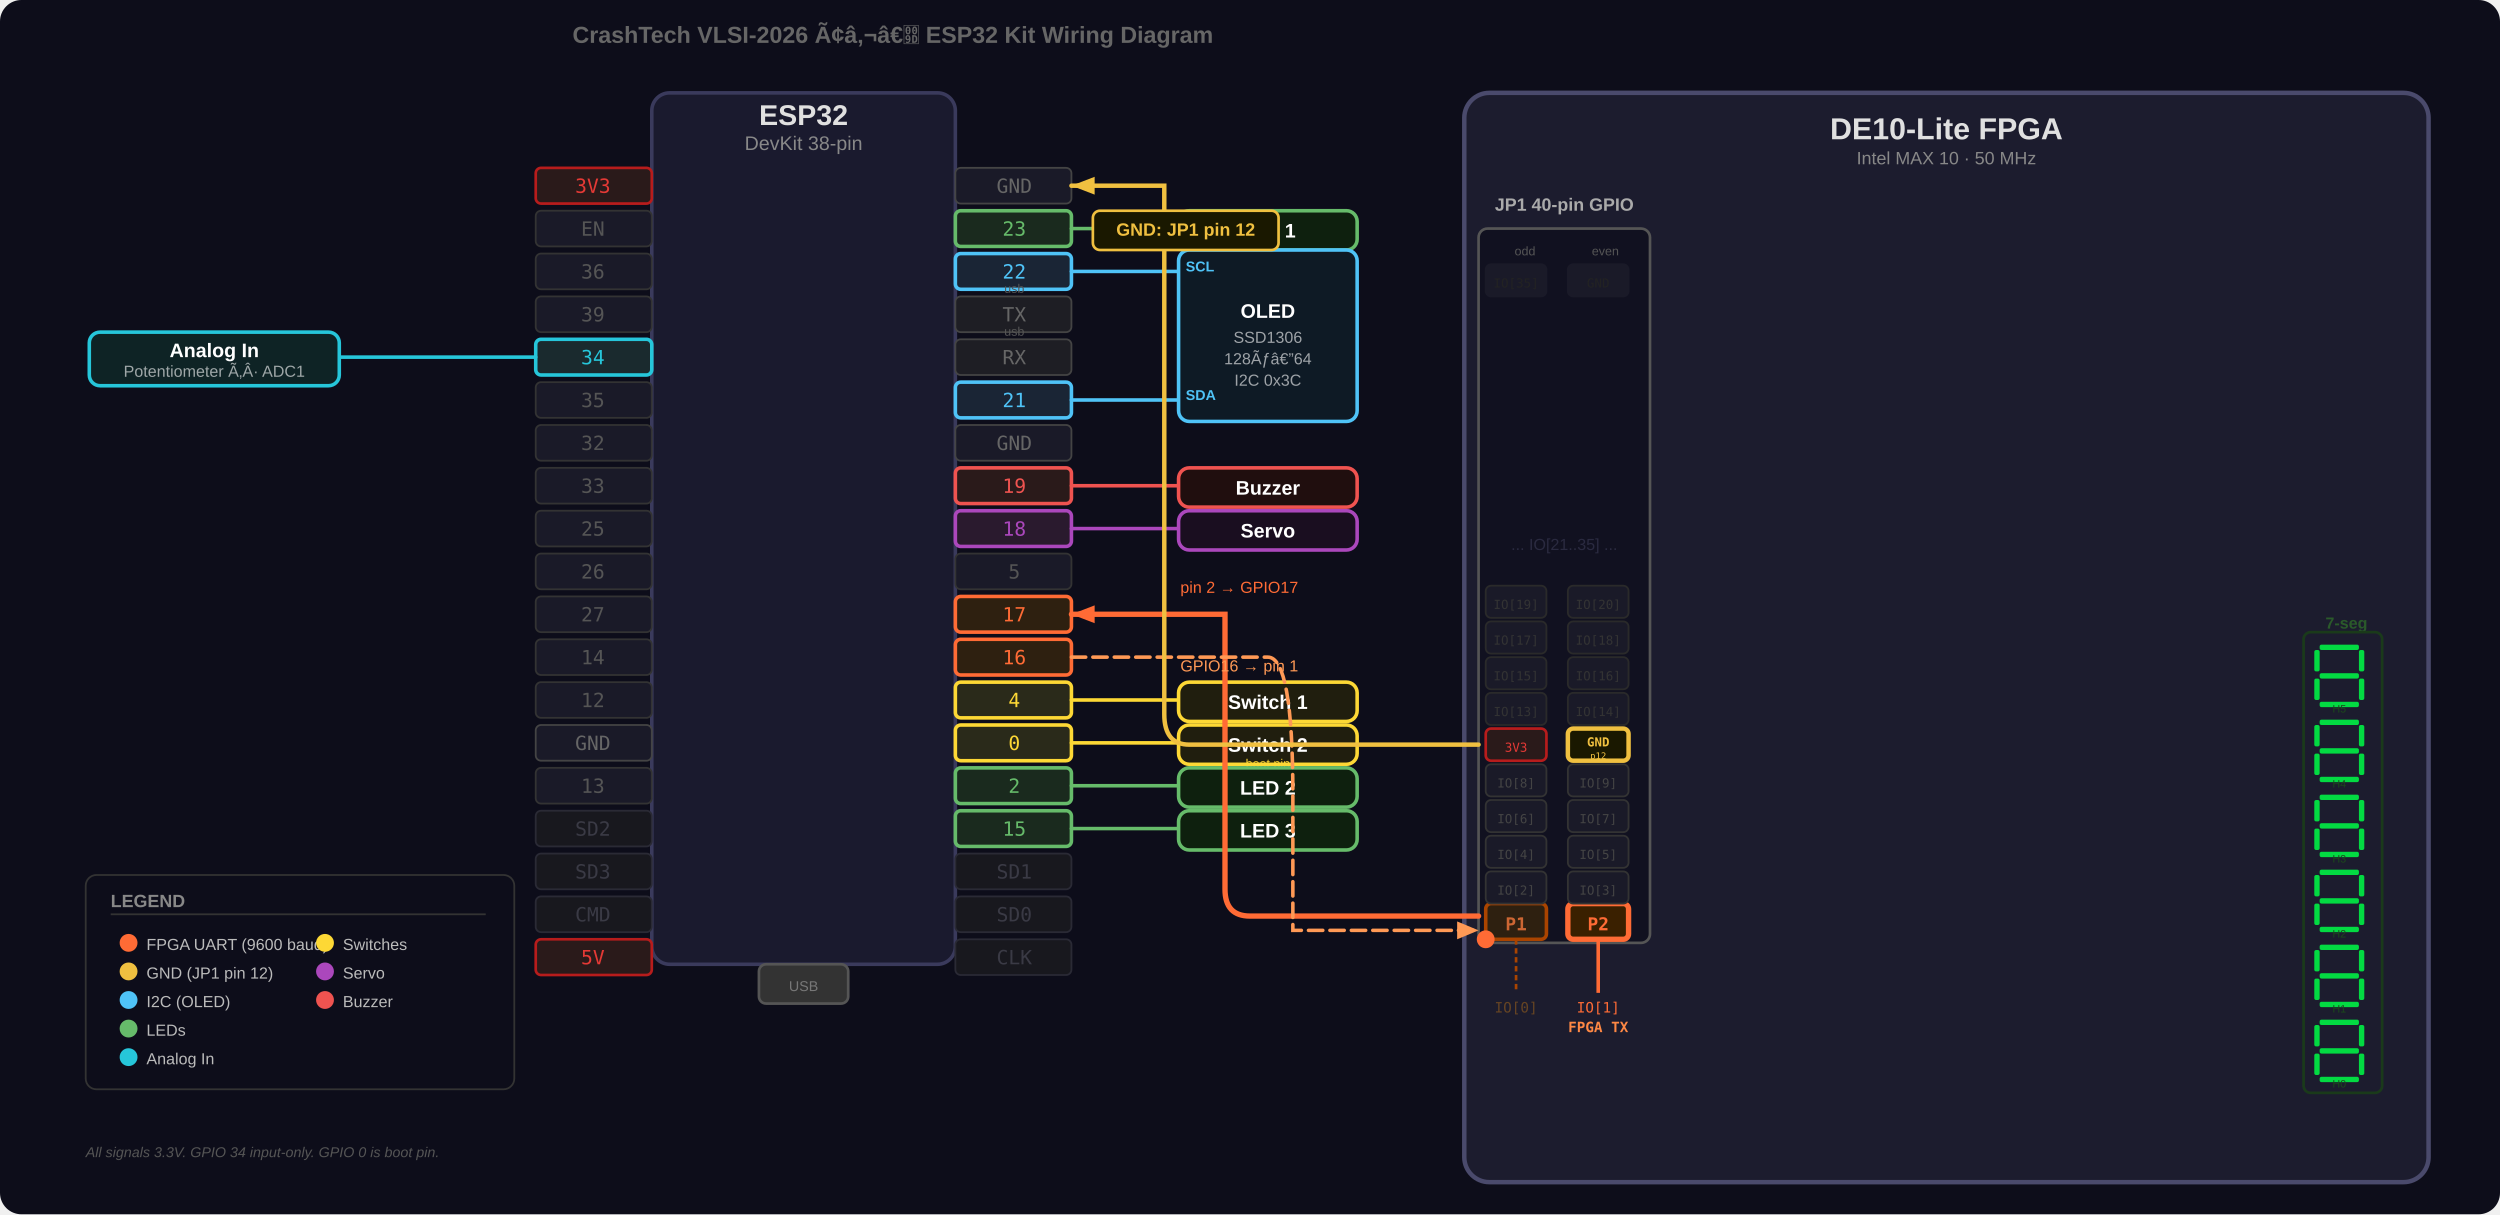
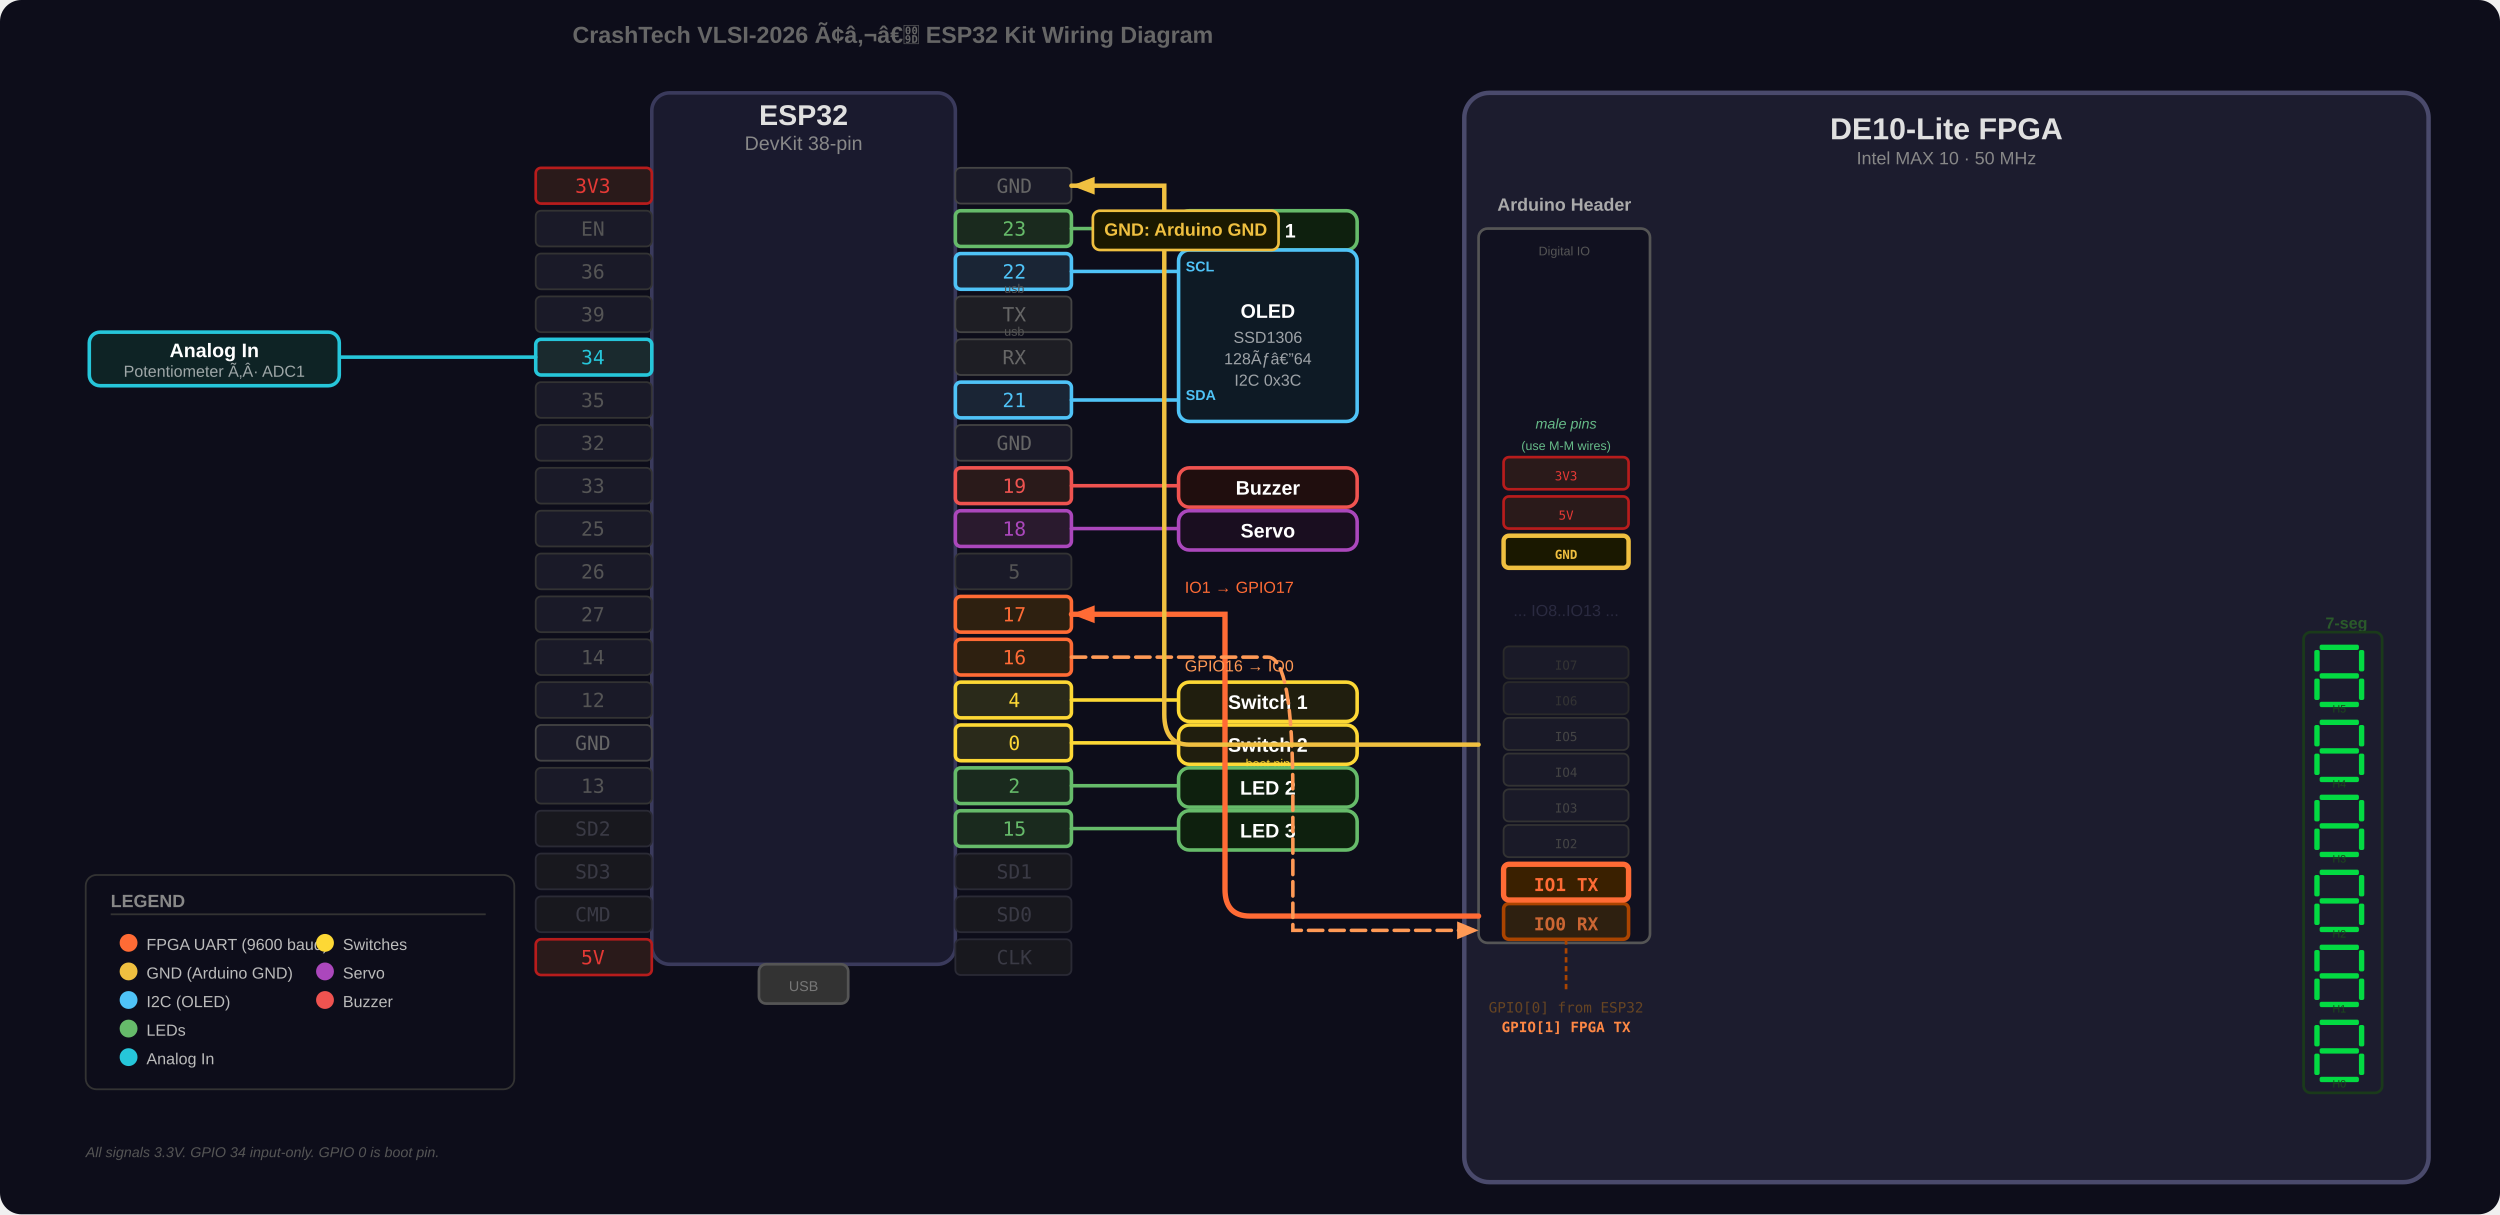
<svg xmlns="http://www.w3.org/2000/svg" viewBox="0 0 1400 680" width="1400" height="680" font-family="'Segoe UI', Arial, sans-serif">
  <defs>
    <style>
      .pu { fill: #1a1a28; stroke: #333; stroke-width: 1; rx: 3; }
      .pt { font-size: 11px; font-family: 'Fira Code','Cascadia Code', monospace; text-anchor: middle; }
      .pw { fill: none; stroke-width: 2; stroke-linecap: round; }
      .pb { rx: 6; stroke-width: 2; }
      .pl { fill: #fff; font-size: 11px; font-weight: 600; text-anchor: middle; }
      .ps { fill: rgba(255,255,255,0.6); font-size: 9px; text-anchor: middle; }
    </style>
  </defs>
  <rect width="1400" height="680" fill="#0d0d1a" rx="12" />
  <text fill="#666" font-size="13" font-weight="600" x="500" y="24" text-anchor="middle">CrashTech VLSI-2026 Ã¢â‚¬â€ ESP32 Kit Wiring Diagram</text>
  <rect x="365" y="52" width="170" height="488" fill="#1a1a2e" stroke="#3a3a5c" stroke-width="2" rx="10" />
  <text fill="#e0e0e0" font-size="16" font-weight="700" text-anchor="middle" x="450" y="70">ESP32</text>
  <text fill="#888" font-size="11" text-anchor="middle" x="450" y="84">DevKit 38-pin</text>
  <rect x="425" y="540" width="50" height="22" fill="#333" stroke="#555" stroke-width="1.5" rx="4" />
  <text fill="#777" font-size="8" text-anchor="middle" x="450" y="555">USB</text>
  <rect x="300" y="94" width="65" height="20" fill="#2a1a1a" stroke="#b71c1c" stroke-width="1.5" rx="3" />
  <text class="pt" x="332" y="108" fill="#e53935">3V3</text>
  <rect class="pu" x="300" y="118" width="65" height="20" />
  <text class="pt" x="332" y="132" fill="#555">EN</text>
  <rect class="pu" x="300" y="142" width="65" height="20" />
  <text class="pt" x="332" y="156" fill="#555">36</text>
  <rect class="pu" x="300" y="166" width="65" height="20" />
  <text class="pt" x="332" y="180" fill="#555">39</text>
  <rect x="300" y="190" width="65" height="20" fill="#1a2a2e" stroke="#26c6da" stroke-width="2" rx="3" />
  <text class="pt" x="332" y="204" fill="#26c6da">34</text>
  <rect class="pu" x="300" y="214" width="65" height="20" />
  <text class="pt" x="332" y="228" fill="#555">35</text>
  <rect class="pu" x="300" y="238" width="65" height="20" />
  <text class="pt" x="332" y="252" fill="#555">32</text>
  <rect class="pu" x="300" y="262" width="65" height="20" />
  <text class="pt" x="332" y="276" fill="#555">33</text>
  <rect class="pu" x="300" y="286" width="65" height="20" />
  <text class="pt" x="332" y="300" fill="#555">25</text>
  <rect class="pu" x="300" y="310" width="65" height="20" />
  <text class="pt" x="332" y="324" fill="#555">26</text>
  <rect class="pu" x="300" y="334" width="65" height="20" />
  <text class="pt" x="332" y="348" fill="#555">27</text>
  <rect class="pu" x="300" y="358" width="65" height="20" />
  <text class="pt" x="332" y="372" fill="#555">14</text>
  <rect class="pu" x="300" y="382" width="65" height="20" />
  <text class="pt" x="332" y="396" fill="#555">12</text>
  <rect x="300" y="406" width="65" height="20" fill="#1a1a28" stroke="#444" stroke-width="1" rx="3" />
  <text class="pt" x="332" y="420" fill="#666">GND</text>
  <rect class="pu" x="300" y="430" width="65" height="20" />
  <text class="pt" x="332" y="444" fill="#555">13</text>
  <rect x="300" y="454" width="65" height="20" fill="#18181e" stroke="#2a2a35" stroke-width="1" rx="3" />
  <text class="pt" x="332" y="468" fill="#3a3a45">SD2</text>
  <rect x="300" y="478" width="65" height="20" fill="#18181e" stroke="#2a2a35" stroke-width="1" rx="3" />
  <text class="pt" x="332" y="492" fill="#3a3a45">SD3</text>
  <rect x="300" y="502" width="65" height="20" fill="#18181e" stroke="#2a2a35" stroke-width="1" rx="3" />
  <text class="pt" x="332" y="516" fill="#3a3a45">CMD</text>
  <rect x="300" y="526" width="65" height="20" fill="#2a1a1a" stroke="#b71c1c" stroke-width="1.5" rx="3" />
  <text class="pt" x="332" y="540" fill="#e53935">5V</text>
  <rect x="535" y="94" width="65" height="20" fill="#1a1a28" stroke="#444" stroke-width="1" rx="3" />
  <text class="pt" x="568" y="108" fill="#666">GND</text>
  <rect x="535" y="118" width="65" height="20" fill="#1a2a1e" stroke="#66bb6a" stroke-width="2" rx="3" />
  <text class="pt" x="568" y="132" fill="#66bb6a">23</text>
  <rect x="535" y="142" width="65" height="20" fill="#1a2535" stroke="#4fc3f7" stroke-width="2" rx="3" />
  <text class="pt" x="568" y="156" fill="#4fc3f7">22</text>
  <rect x="535" y="166" width="65" height="20" fill="#1e1e24" stroke="#444" stroke-width="1" rx="3" />
  <text class="pt" x="568" y="180" fill="#666">TX</text>
  <text font-size="7" fill="#555" x="568" y="164" text-anchor="middle">usb</text>
  <rect x="535" y="190" width="65" height="20" fill="#1e1e24" stroke="#444" stroke-width="1" rx="3" />
  <text class="pt" x="568" y="204" fill="#666">RX</text>
  <text font-size="7" fill="#555" x="568" y="188" text-anchor="middle">usb</text>
  <rect x="535" y="214" width="65" height="20" fill="#1a2535" stroke="#4fc3f7" stroke-width="2" rx="3" />
  <text class="pt" x="568" y="228" fill="#4fc3f7">21</text>
  <rect x="535" y="238" width="65" height="20" fill="#1a1a28" stroke="#444" stroke-width="1" rx="3" />
  <text class="pt" x="568" y="252" fill="#666">GND</text>
  <rect x="535" y="262" width="65" height="20" fill="#2a1a1a" stroke="#ef5350" stroke-width="2" rx="3" />
  <text class="pt" x="568" y="276" fill="#ef5350">19</text>
  <rect x="535" y="286" width="65" height="20" fill="#2a1a2e" stroke="#ab47bc" stroke-width="2" rx="3" />
  <text class="pt" x="568" y="300" fill="#ab47bc">18</text>
  <rect class="pu" x="535" y="310" width="65" height="20" />
  <text class="pt" x="568" y="324" fill="#555">5</text>
  <rect x="535" y="334" width="65" height="20" fill="#2e2010" stroke="#ff6b35" stroke-width="2" rx="3" />
  <text class="pt" x="568" y="348" fill="#ff6b35">17</text>
  <rect x="535" y="358" width="65" height="20" fill="#2e2010" stroke="#ff6b35" stroke-width="2" rx="3" />
  <text class="pt" x="568" y="372" fill="#ff6b35">16</text>
  <rect x="535" y="382" width="65" height="20" fill="#2a2a1a" stroke="#fdd835" stroke-width="2" rx="3" />
  <text class="pt" x="568" y="396" fill="#fdd835">4</text>
  <rect x="535" y="406" width="65" height="20" fill="#2a2a1a" stroke="#fdd835" stroke-width="2" rx="3" />
  <text class="pt" x="568" y="420" fill="#fdd835">0</text>
  <rect x="535" y="430" width="65" height="20" fill="#1a2a1e" stroke="#66bb6a" stroke-width="2" rx="3" />
  <text class="pt" x="568" y="444" fill="#66bb6a">2</text>
  <rect x="535" y="454" width="65" height="20" fill="#1a2a1e" stroke="#66bb6a" stroke-width="2" rx="3" />
  <text class="pt" x="568" y="468" fill="#66bb6a">15</text>
  <rect x="535" y="478" width="65" height="20" fill="#18181e" stroke="#2a2a35" stroke-width="1" rx="3" />
  <text class="pt" x="568" y="492" fill="#3a3a45">SD1</text>
  <rect x="535" y="502" width="65" height="20" fill="#18181e" stroke="#2a2a35" stroke-width="1" rx="3" />
  <text class="pt" x="568" y="516" fill="#3a3a45">SD0</text>
  <rect x="535" y="526" width="65" height="20" fill="#18181e" stroke="#2a2a35" stroke-width="1" rx="3" />
  <text class="pt" x="568" y="540" fill="#3a3a45">CLK</text>
  <line class="pw" x1="300" y1="200" x2="190" y2="200" stroke="#26c6da" />
  <rect class="pb" x="50" y="186" width="140" height="30" fill="#0e2325" stroke="#26c6da" />
  <text class="pl" x="120" y="200" fill="#26c6da">Analog In</text>
  <text class="ps" x="120" y="211">Potentiometer Ã‚Â· ADC1</text>
  <line class="pw" x1="600" y1="128" x2="660" y2="128" stroke="#66bb6a" />
  <rect class="pb" x="660" y="118" width="100" height="22" fill="#0e200e" stroke="#66bb6a" />
  <text class="pl" x="710" y="133" fill="#66bb6a">LED 1</text>
  <line class="pw" x1="600" y1="152" x2="660" y2="152" stroke="#4fc3f7" />
  <line class="pw" x1="600" y1="224" x2="660" y2="224" stroke="#4fc3f7" />
  <rect class="pb" x="660" y="140" width="100" height="96" fill="#0e1a25" stroke="#4fc3f7" />
  <text fill="#4fc3f7" font-size="8" font-weight="600" x="664" y="152">SCL</text>
  <text fill="#4fc3f7" font-size="8" font-weight="600" x="664" y="224">SDA</text>
  <text class="pl" x="710" y="178">OLED</text>
  <text class="ps" x="710" y="192">SSD1306</text>
  <text class="ps" x="710" y="204">128Ãƒâ€”64</text>
  <text class="ps" x="710" y="216">I2C 0x3C</text>
  <line class="pw" x1="600" y1="272" x2="660" y2="272" stroke="#ef5350" />
  <rect class="pb" x="660" y="262" width="100" height="22" fill="#200e0e" stroke="#ef5350" />
  <text class="pl" x="710" y="277" fill="#ef5350">Buzzer</text>
  <line class="pw" x1="600" y1="296" x2="660" y2="296" stroke="#ab47bc" />
  <rect class="pb" x="660" y="286" width="100" height="22" fill="#1a0e20" stroke="#ab47bc" />
  <text class="pl" x="710" y="301" fill="#ab47bc">Servo</text>
  <line class="pw" x1="600" y1="392" x2="660" y2="392" stroke="#fdd835" />
  <rect class="pb" x="660" y="382" width="100" height="22" fill="#201e0e" stroke="#fdd835" />
  <text class="pl" x="710" y="397" fill="#fdd835">Switch 1</text>
  <line class="pw" x1="600" y1="416" x2="660" y2="416" stroke="#fdd835" />
  <rect class="pb" x="660" y="406" width="100" height="22" fill="#201e0e" stroke="#fdd835" />
  <text class="pl" x="710" y="421" fill="#fdd835">Switch 2</text>
  <text fill="#fdd835" font-size="7" text-anchor="middle" x="710" y="430">boot pin</text>
  <line class="pw" x1="600" y1="440" x2="660" y2="440" stroke="#66bb6a" />
  <rect class="pb" x="660" y="430" width="100" height="22" fill="#0e200e" stroke="#66bb6a" />
  <text class="pl" x="710" y="445" fill="#66bb6a">LED 2</text>
  <line class="pw" x1="600" y1="464" x2="660" y2="464" stroke="#66bb6a" />
  <rect class="pb" x="660" y="454" width="100" height="22" fill="#0e200e" stroke="#66bb6a" />
  <text class="pl" x="710" y="469" fill="#66bb6a">LED 3</text>
  <rect x="820" y="52" width="540" height="610" fill="#1c1c2e" stroke="#4a4a6c" stroke-width="2.5" rx="14" />
  <text fill="#e0e0e0" font-size="17" font-weight="700" text-anchor="middle" x="1090" y="78">DE10-Lite FPGA</text>
  <text fill="#888" font-size="10" text-anchor="middle" x="1090" y="92">Intel MAX 10 · 50 MHz</text>
  <rect x="828" y="128" width="96" height="400" fill="#111120" stroke="#555" stroke-width="1.5" rx="5" />
-   <text fill="#aaa" font-size="10" font-weight="700" text-anchor="middle" x="876" y="118">JP1  40-pin GPIO</text>
-   <text fill="#555" font-size="7" text-anchor="middle" x="854" y="143">odd</text>
-   <text fill="#555" font-size="7" text-anchor="middle" x="899" y="143">even</text>
-   <rect x="832" y="506" width="34" height="20" fill="#2e2010" stroke="#aa4400" stroke-width="2" rx="3" />
-   <text font-size="10" font-family="monospace" text-anchor="middle" font-weight="bold" x="849" y="521" fill="#cc6633">P1</text>
-   <rect x="878" y="506" width="34" height="20" fill="#3a2000" stroke="#ff6b35" stroke-width="3" rx="3" />
-   <text font-size="10" font-family="monospace" text-anchor="middle" font-weight="bold" x="895" y="521" fill="#ff6b35">P2</text>
-   <line x1="849" y1="526" x2="849" y2="556" stroke="#aa4400" stroke-width="1.5" stroke-dasharray="3,2" />
-   <line x1="895" y1="526" x2="895" y2="556" stroke="#ff6b35" stroke-width="2" />
-   <text font-size="8" font-family="monospace" text-anchor="middle" x="849" y="567" fill="#664422">IO[0]</text>
-   <text font-size="8" font-family="monospace" text-anchor="middle" x="895" y="567" fill="#ff6b35">IO[1]</text>
-   <text font-size="8" font-family="monospace" text-anchor="middle" font-weight="bold" x="895" y="578" fill="#ff8844">FPGA TX</text>
-   <circle cx="832" cy="526" r="5" fill="#ff6b35" />
-   <rect x="832" y="488" width="34" height="18" fill="#1a1a28" stroke="#333" rx="3" />
-   <text font-size="7" font-family="monospace" text-anchor="middle" x="849" y="501" fill="#444">IO[2]</text>
-   <rect x="878" y="488" width="34" height="18" fill="#1a1a28" stroke="#333" rx="3" />
-   <text font-size="7" font-family="monospace" text-anchor="middle" x="895" y="501" fill="#444">IO[3]</text>
-   <rect x="832" y="468" width="34" height="18" fill="#1a1a28" stroke="#333" rx="3" />
-   <text font-size="7" font-family="monospace" text-anchor="middle" x="849" y="481" fill="#444">IO[4]</text>
-   <rect x="878" y="468" width="34" height="18" fill="#1a1a28" stroke="#333" rx="3" />
-   <text font-size="7" font-family="monospace" text-anchor="middle" x="895" y="481" fill="#444">IO[5]</text>
-   <rect x="832" y="448" width="34" height="18" fill="#1a1a28" stroke="#333" rx="3" />
-   <text font-size="7" font-family="monospace" text-anchor="middle" x="849" y="461" fill="#444">IO[6]</text>
-   <rect x="878" y="448" width="34" height="18" fill="#1a1a28" stroke="#333" rx="3" />
-   <text font-size="7" font-family="monospace" text-anchor="middle" x="895" y="461" fill="#444">IO[7]</text>
-   <rect x="832" y="428" width="34" height="18" fill="#1a1a28" stroke="#333" rx="3" />
-   <text font-size="7" font-family="monospace" text-anchor="middle" x="849" y="441" fill="#444">IO[8]</text>
-   <rect x="878" y="428" width="34" height="18" fill="#1a1a28" stroke="#333" rx="3" />
-   <text font-size="7" font-family="monospace" text-anchor="middle" x="895" y="441" fill="#444">IO[9]</text>
-   <rect x="832" y="408" width="34" height="18" fill="#2a1a1a" stroke="#b71c1c" stroke-width="1.5" rx="3" />
-   <text font-size="7" font-family="monospace" text-anchor="middle" x="849" y="421" fill="#e53935">3V3</text>
-   <rect x="878" y="408" width="34" height="18" fill="#1a1800" stroke="#f0c040" stroke-width="2.5" rx="3" />
-   <text font-size="7" font-family="monospace" text-anchor="middle" font-weight="bold" x="895" y="418" fill="#f0c040">GND</text>
-   <text font-size="5" font-family="monospace" text-anchor="middle" x="895" y="425" fill="#f0c040">p12</text>
-   <rect x="832" y="388" width="34" height="18" fill="#1a1a28" stroke="#2a2a2a" rx="3" />
-   <text font-size="7" font-family="monospace" text-anchor="middle" x="849" y="401" fill="#333">IO[13]</text>
-   <rect x="878" y="388" width="34" height="18" fill="#1a1a28" stroke="#2a2a2a" rx="3" />
-   <text font-size="7" font-family="monospace" text-anchor="middle" x="895" y="401" fill="#333">IO[14]</text>
-   <rect x="832" y="368" width="34" height="18" fill="#1a1a28" stroke="#2a2a2a" rx="3" />
-   <text font-size="7" font-family="monospace" text-anchor="middle" x="849" y="381" fill="#333">IO[15]</text>
-   <rect x="878" y="368" width="34" height="18" fill="#1a1a28" stroke="#2a2a2a" rx="3" />
-   <text font-size="7" font-family="monospace" text-anchor="middle" x="895" y="381" fill="#333">IO[16]</text>
-   <rect x="832" y="348" width="34" height="18" fill="#1a1a28" stroke="#2a2a2a" rx="3" />
-   <text font-size="7" font-family="monospace" text-anchor="middle" x="849" y="361" fill="#333">IO[17]</text>
-   <rect x="878" y="348" width="34" height="18" fill="#1a1a28" stroke="#2a2a2a" rx="3" />
-   <text font-size="7" font-family="monospace" text-anchor="middle" x="895" y="361" fill="#333">IO[18]</text>
-   <rect x="832" y="328" width="34" height="18" fill="#1a1a28" stroke="#2a2a2a" rx="3" />
-   <text font-size="7" font-family="monospace" text-anchor="middle" x="849" y="341" fill="#333">IO[19]</text>
-   <rect x="878" y="328" width="34" height="18" fill="#1a1a28" stroke="#2a2a2a" rx="3" />
-   <text font-size="7" font-family="monospace" text-anchor="middle" x="895" y="341" fill="#333">IO[20]</text>
-   <text font-size="9" text-anchor="middle" x="876" y="308" fill="#2a2a40">... IO[21..35] ...</text>
-   <rect x="832" y="148" width="34" height="18" fill="#1a1a28" stroke="#1a1a28" rx="3" />
-   <text font-size="7" font-family="monospace" text-anchor="middle" x="849" y="161" fill="#222">IO[35]</text>
-   <rect x="878" y="148" width="34" height="18" fill="#1a1a28" stroke="#1a1a28" rx="3" />
-   <text font-size="7" font-family="monospace" text-anchor="middle" x="895" y="161" fill="#222">GND</text>
+   <text fill="#aaa" font-size="10" font-weight="700" text-anchor="middle" x="876" y="118">Arduino Header</text>
+   <text fill="#555" font-size="7" text-anchor="middle" x="876" y="143">Digital IO</text>
+   <rect x="842" y="506" width="70" height="20" fill="#2e2010" stroke="#aa4400" stroke-width="2" rx="3" />
+   <text font-size="10" font-family="monospace" text-anchor="middle" font-weight="bold" x="877" y="521" fill="#cc6633">IO0  RX</text>
+   <rect x="842" y="484" width="70" height="20" fill="#3a2000" stroke="#ff6b35" stroke-width="3" rx="3" />
+   <text font-size="10" font-family="monospace" text-anchor="middle" font-weight="bold" x="877" y="499" fill="#ff6b35">IO1  TX</text>
+   <line x1="877" y1="526" x2="877" y2="556" stroke="#aa4400" stroke-width="1.5" stroke-dasharray="3,2" />
+   <text font-size="8" font-family="monospace" text-anchor="middle" x="877" y="567" fill="#664422">GPIO[0] from ESP32</text>
+   <text font-size="8" font-family="monospace" text-anchor="middle" font-weight="bold" x="877" y="578" fill="#ff8844">GPIO[1] FPGA TX</text>
+   <rect x="842" y="462" width="70" height="18" fill="#1a1a28" stroke="#333" rx="3" />
+   <text font-size="7" font-family="monospace" text-anchor="middle" x="877" y="475" fill="#444">IO2</text>
+   <rect x="842" y="442" width="70" height="18" fill="#1a1a28" stroke="#333" rx="3" />
+   <text font-size="7" font-family="monospace" text-anchor="middle" x="877" y="455" fill="#444">IO3</text>
+   <rect x="842" y="422" width="70" height="18" fill="#1a1a28" stroke="#333" rx="3" />
+   <text font-size="7" font-family="monospace" text-anchor="middle" x="877" y="435" fill="#444">IO4</text>
+   <rect x="842" y="402" width="70" height="18" fill="#1a1a28" stroke="#333" rx="3" />
+   <text font-size="7" font-family="monospace" text-anchor="middle" x="877" y="415" fill="#444">IO5</text>
+   <rect x="842" y="382" width="70" height="18" fill="#1a1a28" stroke="#2a2a2a" rx="3" />
+   <text font-size="7" font-family="monospace" text-anchor="middle" x="877" y="395" fill="#333">IO6</text>
+   <rect x="842" y="362" width="70" height="18" fill="#1a1a28" stroke="#2a2a2a" rx="3" />
+   <text font-size="7" font-family="monospace" text-anchor="middle" x="877" y="375" fill="#333">IO7</text>
+   <text font-size="9" text-anchor="middle" x="877" y="345" fill="#2a2a40">... IO8..IO13 ...</text>
+   <rect x="842" y="300" width="70" height="18" fill="#1a1800" stroke="#f0c040" stroke-width="2.5" rx="3" />
+   <text font-size="7" font-family="monospace" text-anchor="middle" font-weight="bold" x="877" y="313" fill="#f0c040">GND</text>
+   <rect x="842" y="278" width="70" height="18" fill="#2a1a1a" stroke="#b71c1c" stroke-width="1.5" rx="3" />
+   <text font-size="7" font-family="monospace" text-anchor="middle" x="877" y="291" fill="#e53935">5V</text>
+   <rect x="842" y="256" width="70" height="18" fill="#2a1a1a" stroke="#b71c1c" stroke-width="1.5" rx="3" />
+   <text font-size="7" font-family="monospace" text-anchor="middle" x="877" y="269" fill="#e53935">3V3</text>
+   <text font-size="8" text-anchor="middle" x="877" y="240" fill="#6b8" font-style="italic">male pins</text>
+   <text font-size="7" text-anchor="middle" x="877" y="252" fill="#6b8">(use M-M wires)</text>
  <text fill="#2a5a2a" font-size="9" font-weight="600" text-anchor="middle" x="1314" y="352">7-seg</text>
  <g fill="#00ee44" stroke="none" opacity="0.9">
    <rect x="1299" y="361" width="22" height="3" rx="1" />
    <rect x="1299" y="377" width="22" height="3" rx="1" />
    <rect x="1299" y="393" width="22" height="3" rx="1" />
    <rect x="1296" y="364" width="3" height="12" rx="1" />
    <rect x="1296" y="380" width="3" height="12" rx="1" />
    <rect x="1321" y="364" width="3" height="12" rx="1" />
    <rect x="1321" y="380" width="3" height="12" rx="1" />
    <rect x="1299" y="403" width="22" height="3" rx="1" />
    <rect x="1299" y="419" width="22" height="3" rx="1" />
    <rect x="1299" y="435" width="22" height="3" rx="1" />
    <rect x="1296" y="406" width="3" height="12" rx="1" />
    <rect x="1296" y="422" width="3" height="12" rx="1" />
    <rect x="1321" y="406" width="3" height="12" rx="1" />
    <rect x="1321" y="422" width="3" height="12" rx="1" />
    <rect x="1299" y="445" width="22" height="3" rx="1" />
    <rect x="1299" y="461" width="22" height="3" rx="1" />
    <rect x="1299" y="477" width="22" height="3" rx="1" />
    <rect x="1296" y="448" width="3" height="12" rx="1" />
    <rect x="1296" y="464" width="3" height="12" rx="1" />
    <rect x="1321" y="448" width="3" height="12" rx="1" />
    <rect x="1321" y="464" width="3" height="12" rx="1" />
    <rect x="1299" y="487" width="22" height="3" rx="1" />
    <rect x="1299" y="503" width="22" height="3" rx="1" />
    <rect x="1299" y="519" width="22" height="3" rx="1" />
    <rect x="1296" y="490" width="3" height="12" rx="1" />
    <rect x="1296" y="506" width="3" height="12" rx="1" />
    <rect x="1321" y="490" width="3" height="12" rx="1" />
    <rect x="1321" y="506" width="3" height="12" rx="1" />
    <rect x="1299" y="529" width="22" height="3" rx="1" />
    <rect x="1299" y="545" width="22" height="3" rx="1" />
    <rect x="1299" y="561" width="22" height="3" rx="1" />
    <rect x="1296" y="532" width="3" height="12" rx="1" />
    <rect x="1296" y="548" width="3" height="12" rx="1" />
    <rect x="1321" y="532" width="3" height="12" rx="1" />
    <rect x="1321" y="548" width="3" height="12" rx="1" />
    <rect x="1299" y="571" width="22" height="3" rx="1" />
    <rect x="1299" y="587" width="22" height="3" rx="1" />
    <rect x="1299" y="603" width="22" height="3" rx="1" />
    <rect x="1296" y="574" width="3" height="12" rx="1" />
    <rect x="1296" y="590" width="3" height="12" rx="1" />
    <rect x="1321" y="574" width="3" height="12" rx="1" />
    <rect x="1321" y="590" width="3" height="12" rx="1" />
  </g>
  <text fill="#1a4a1a" font-size="6" text-anchor="middle" x="1310" y="399">H5</text>
  <text fill="#1a4a1a" font-size="6" text-anchor="middle" x="1310" y="441">H4</text>
  <text fill="#1a4a1a" font-size="6" text-anchor="middle" x="1310" y="483">H3</text>
  <text fill="#1a4a1a" font-size="6" text-anchor="middle" x="1310" y="525">H2</text>
  <text fill="#1a4a1a" font-size="6" text-anchor="middle" x="1310" y="567">H1</text>
  <text fill="#1a4a1a" font-size="6" text-anchor="middle" x="1310" y="609">H0</text>
  <rect x="1290" y="354" width="44" height="258" fill="none" stroke="#1a3a1a" stroke-width="1.5" rx="4" />
  <path fill="none" stroke-linecap="round" d="M 828,513 L 700,513 Q 686,513 686,498 L 686,344 L 600,344" stroke="#ff6b35" stroke-width="3" />
  <polygon fill="#ff6b35" points="600,344 613,339 613,349" />
  <path fill="none" stroke-linecap="round" d="M 600,368 L 710,368 Q 724,368 724,445 L 724,521 L 828,521" stroke="#ff9955" stroke-width="2" stroke-dasharray="8,4" />
  <polygon fill="#ff9955" points="828,521 816,516 816,526" />
-   <text fill="#ff6b35" font-size="9" text-anchor="middle" x="694" y="332">pin 2 → GPIO17</text>
-   <text fill="#ff9955" font-size="9" text-anchor="middle" x="694" y="376">GPIO16 → pin 1</text>
+   <text fill="#ff6b35" font-size="9" text-anchor="middle" x="694" y="332">IO1 → GPIO17</text>
+   <text fill="#ff9955" font-size="9" text-anchor="middle" x="694" y="376">GPIO16 → IO0</text>
  <path fill="none" stroke-linecap="round" d="M 828,417 L 666,417 Q 652,417 652,400 L 652,104 L 600,104" stroke="#f0c040" stroke-width="2.5" />
  <polygon fill="#f0c040" points="600,104 613,99 613,109" />
  <rect x="612" y="118" width="104" height="22" fill="#1a1800" stroke="#f0c040" stroke-width="1.5" rx="4" />
-   <text fill="#f0c040" font-size="10" font-weight="bold" text-anchor="middle" x="664" y="132">GND: JP1 pin 12</text>
+   <text fill="#f0c040" font-size="10" font-weight="bold" text-anchor="middle" x="664" y="132">GND: Arduino GND</text>
  <rect x="48" y="490" width="240" height="120" fill="#0d0d1a" stroke="#333" stroke-width="1" rx="6" />
  <text fill="#888" font-size="10" font-weight="600" x="62" y="508">LEGEND</text>
  <line x1="62" y1="512" x2="272" y2="512" stroke="#333" stroke-width="1" />
  <circle cx="72" cy="528" r="5" fill="#ff6b35" />
  <text fill="#bbb" font-size="9" x="82" y="532">FPGA UART (9600 baud)</text>
  <circle cx="72" cy="544" r="5" fill="#f0c040" />
-   <text fill="#bbb" font-size="9" x="82" y="548">GND (JP1 pin 12)</text>
+   <text fill="#bbb" font-size="9" x="82" y="548">GND (Arduino GND)</text>
  <circle cx="72" cy="560" r="5" fill="#4fc3f7" />
  <text fill="#bbb" font-size="9" x="82" y="564">I2C (OLED)</text>
  <circle cx="72" cy="576" r="5" fill="#66bb6a" />
  <text fill="#bbb" font-size="9" x="82" y="580">LEDs</text>
  <circle cx="72" cy="592" r="5" fill="#26c6da" />
  <text fill="#bbb" font-size="9" x="82" y="596">Analog In</text>
  <circle cx="182" cy="528" r="5" fill="#fdd835" />
  <text fill="#bbb" font-size="9" x="192" y="532">Switches</text>
  <circle cx="182" cy="544" r="5" fill="#ab47bc" />
  <text fill="#bbb" font-size="9" x="192" y="548">Servo</text>
  <circle cx="182" cy="560" r="5" fill="#ef5350" />
  <text fill="#bbb" font-size="9" x="192" y="564">Buzzer</text>
  <text fill="#555" font-size="8" font-style="italic" x="48" y="648">All signals 3.3V. GPIO 34 input-only. GPIO 0 is boot pin.</text>
</svg>
